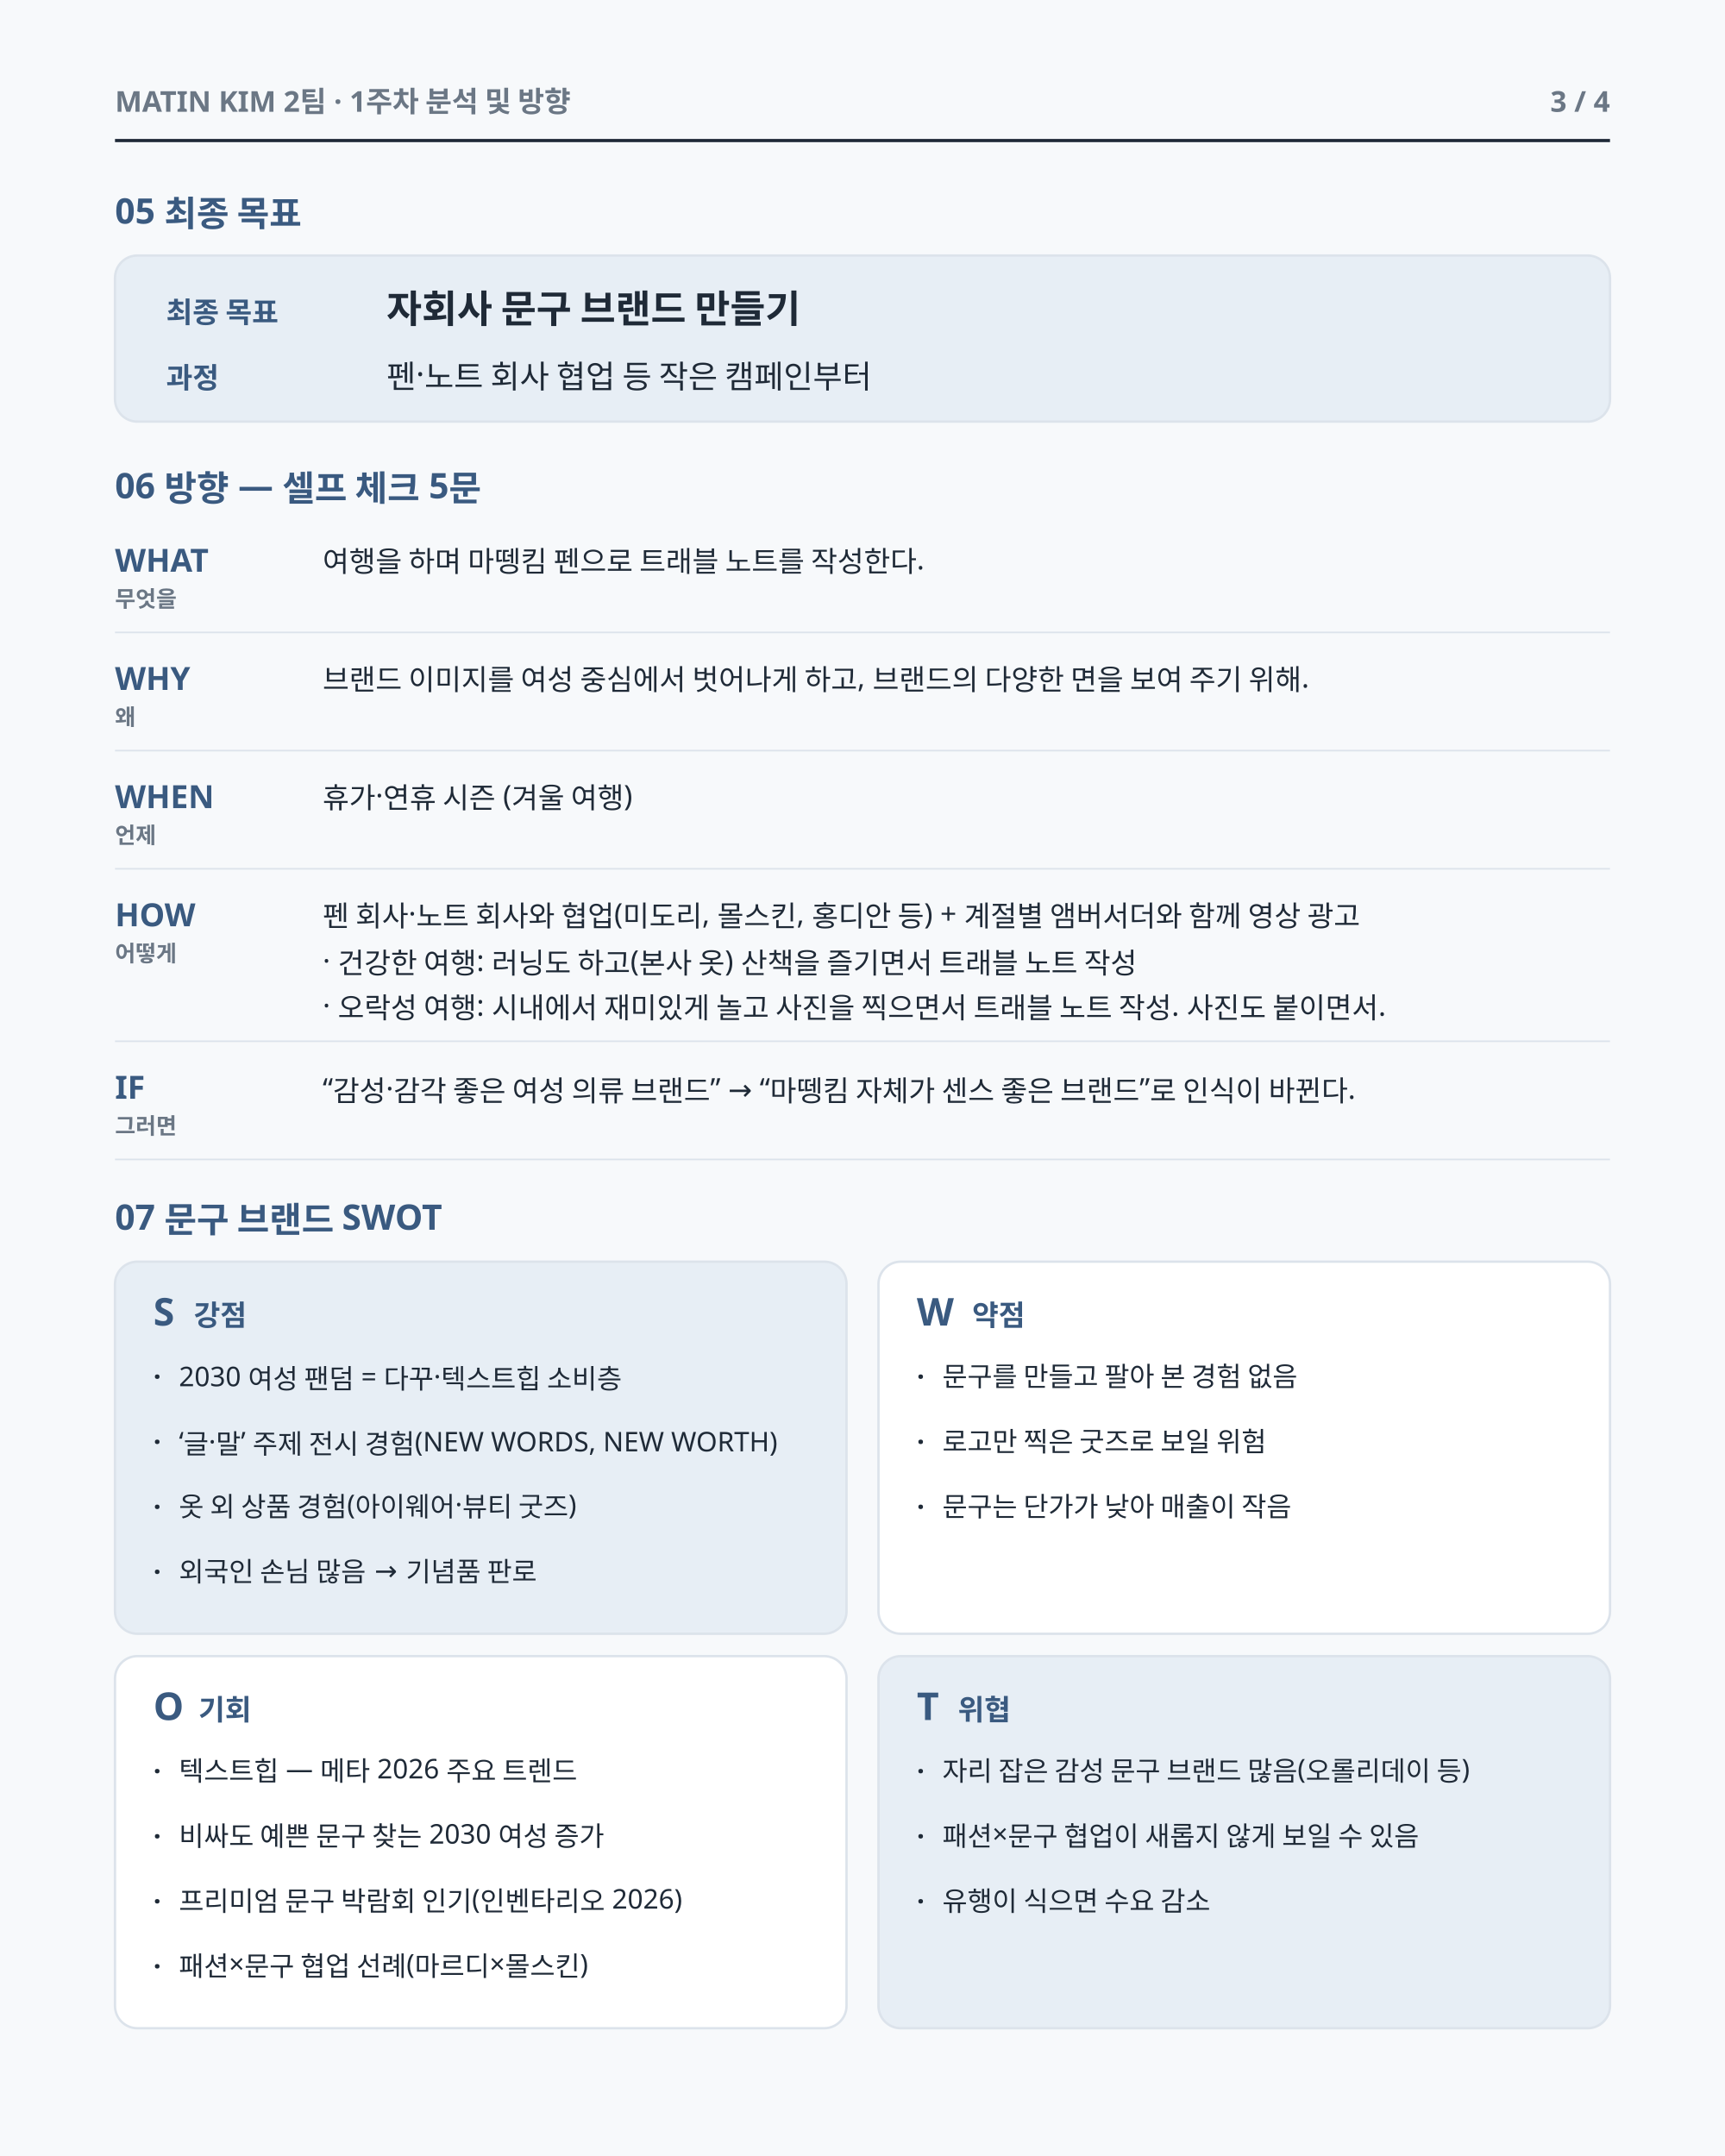
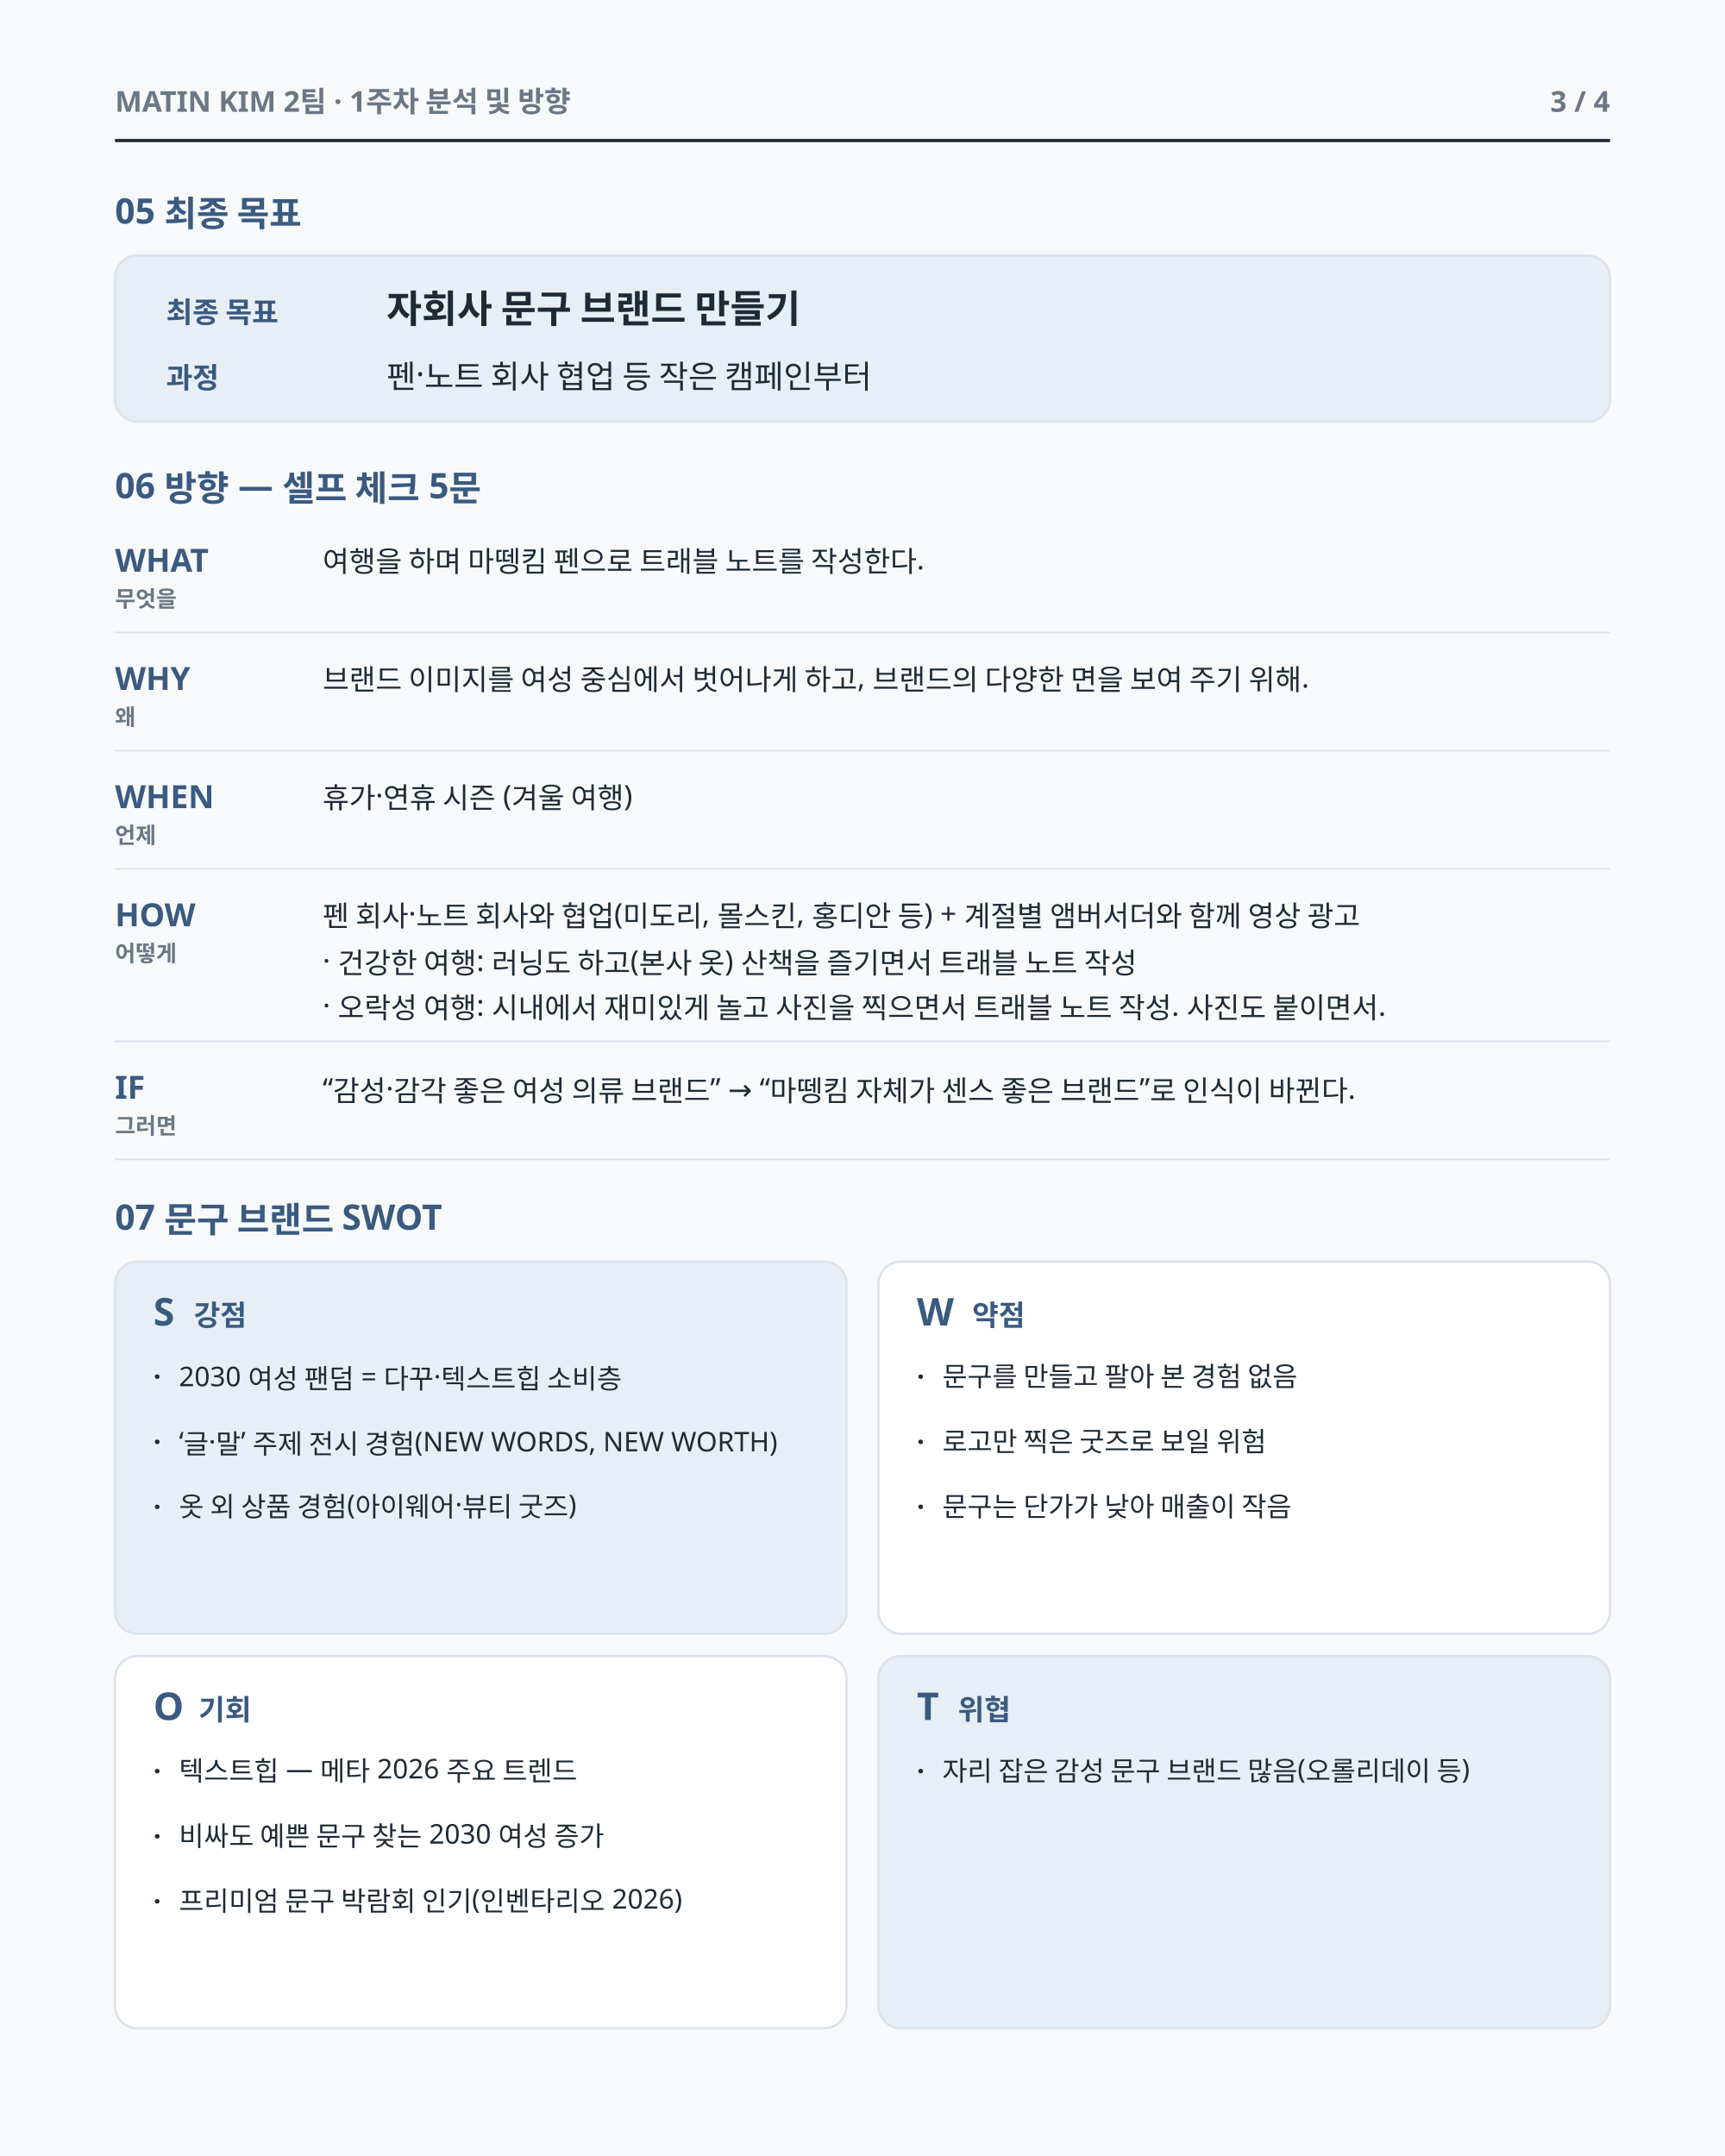
<svg xmlns="http://www.w3.org/2000/svg" width="1080" height="1350" viewBox="0 0 1080 1350">
  <rect width="1080" height="1350" fill="#F7F9FB" />
  <text x="72" y="70.0" font-family="Pretendard, 'Noto Sans KR', sans-serif" font-size="18" font-weight="600" fill="#6B7785" text-anchor="start">MATIN KIM 2팀 · 1주차 분석 및 방향</text>
  <text x="1008" y="70.0" font-family="Pretendard, 'Noto Sans KR', sans-serif" font-size="18" font-weight="600" fill="#6B7785" text-anchor="end">3 / 4</text>
  <line x1="72" y1="88" x2="1008" y2="88" stroke="#1F2A37" stroke-width="2" />
  <text x="72" y="140.0" font-family="Pretendard, 'Noto Sans KR', sans-serif" font-size="22" font-weight="800" fill="#3A5A80" text-anchor="start">05  최종 목표</text>
  <rect x="72" y="160.0" width="936" height="104.0" rx="14" fill="#E7EEF5" stroke="#DCE3EB" stroke-width="1.5" />
  <text x="104" y="202.0" font-family="Pretendard, 'Noto Sans KR', sans-serif" font-size="18" font-weight="700" fill="#3A5A80" text-anchor="start">최종 목표</text>
  <text x="242" y="202.0" font-family="Pretendard, 'Noto Sans KR', sans-serif" font-size="24" font-weight="800" fill="#1F2A37" text-anchor="start">자회사 문구 브랜드 만들기</text>
  <text x="104" y="243.0" font-family="Pretendard, 'Noto Sans KR', sans-serif" font-size="18" font-weight="700" fill="#3A5A80" text-anchor="start">과정</text>
  <text x="242" y="243.0" font-family="Pretendard, 'Noto Sans KR', sans-serif" font-size="20" font-weight="500" fill="#1F2A37" text-anchor="start">펜·노트 회사 협업 등 작은 캠페인부터</text>
  <text x="72" y="312.0" font-family="Pretendard, 'Noto Sans KR', sans-serif" font-size="22" font-weight="800" fill="#3A5A80" text-anchor="start">06  방향 — 셀프 체크 5문</text>
  <text x="72" y="358.0" font-family="Pretendard, 'Noto Sans KR', sans-serif" font-size="20" font-weight="800" fill="#3A5A80" text-anchor="start">WHAT</text>
  <text x="72" y="380.0" font-family="Pretendard, 'Noto Sans KR', sans-serif" font-size="14" font-weight="600" fill="#6B7785" text-anchor="start">무엇을</text>
  <text x="202" y="358.0" font-family="Pretendard, 'Noto Sans KR', sans-serif" font-size="18" font-weight="400" fill="#1F2A37" text-anchor="start">여행을 하며 마뗑킴 펜으로 트래블 노트를 작성한다.</text>
  <line x1="72" y1="396.0" x2="1008" y2="396.0" stroke="#DCE3EB" stroke-width="1" />
  <text x="72" y="432.0" font-family="Pretendard, 'Noto Sans KR', sans-serif" font-size="20" font-weight="800" fill="#3A5A80" text-anchor="start">WHY</text>
  <text x="72" y="454.0" font-family="Pretendard, 'Noto Sans KR', sans-serif" font-size="14" font-weight="600" fill="#6B7785" text-anchor="start">왜</text>
  <text x="202" y="432.0" font-family="Pretendard, 'Noto Sans KR', sans-serif" font-size="18" font-weight="400" fill="#1F2A37" text-anchor="start">브랜드 이미지를 여성 중심에서 벗어나게 하고, 브랜드의 다양한 면을 보여 주기 위해.</text>
  <line x1="72" y1="470.0" x2="1008" y2="470.0" stroke="#DCE3EB" stroke-width="1" />
  <text x="72" y="506.0" font-family="Pretendard, 'Noto Sans KR', sans-serif" font-size="20" font-weight="800" fill="#3A5A80" text-anchor="start">WHEN</text>
  <text x="72" y="528.0" font-family="Pretendard, 'Noto Sans KR', sans-serif" font-size="14" font-weight="600" fill="#6B7785" text-anchor="start">언제</text>
  <text x="202" y="506.0" font-family="Pretendard, 'Noto Sans KR', sans-serif" font-size="18" font-weight="400" fill="#1F2A37" text-anchor="start">휴가·연휴 시즌 (겨울 여행)</text>
  <line x1="72" y1="544.0" x2="1008" y2="544.0" stroke="#DCE3EB" stroke-width="1" />
  <text x="72" y="580.0" font-family="Pretendard, 'Noto Sans KR', sans-serif" font-size="20" font-weight="800" fill="#3A5A80" text-anchor="start">HOW</text>
  <text x="72" y="602.0" font-family="Pretendard, 'Noto Sans KR', sans-serif" font-size="14" font-weight="600" fill="#6B7785" text-anchor="start">어떻게</text>
  <text x="202" y="580.0" font-family="Pretendard, 'Noto Sans KR', sans-serif" font-size="18" font-weight="400" fill="#1F2A37" text-anchor="start">펜 회사·노트 회사와 협업(미도리, 몰스킨, 홍디안 등) + 계절별 앰버서더와 함께 영상 광고</text>
  <text x="202" y="608.0" font-family="Pretendard, 'Noto Sans KR', sans-serif" font-size="18" font-weight="400" fill="#1F2A37" text-anchor="start">· 건강한 여행: 러닝도 하고(본사 옷) 산책을 즐기면서 트래블 노트 작성</text>
  <text x="202" y="636.0" font-family="Pretendard, 'Noto Sans KR', sans-serif" font-size="18" font-weight="400" fill="#1F2A37" text-anchor="start">· 오락성 여행: 시내에서 재미있게 놀고 사진을 찍으면서 트래블 노트 작성. 사진도 붙이면서.</text>
  <line x1="72" y1="652.0" x2="1008" y2="652.0" stroke="#DCE3EB" stroke-width="1" />
  <text x="72" y="688.0" font-family="Pretendard, 'Noto Sans KR', sans-serif" font-size="20" font-weight="800" fill="#3A5A80" text-anchor="start">IF</text>
  <text x="72" y="710.0" font-family="Pretendard, 'Noto Sans KR', sans-serif" font-size="14" font-weight="600" fill="#6B7785" text-anchor="start">그러면</text>
  <text x="202" y="688.0" font-family="Pretendard, 'Noto Sans KR', sans-serif" font-size="18" font-weight="400" fill="#1F2A37" text-anchor="start">“감성·감각 좋은 여성 의류 브랜드” → “마뗑킴 자체가 센스 좋은 브랜드”로 인식이 바뀐다.</text>
  <line x1="72" y1="726.0" x2="1008" y2="726.0" stroke="#DCE3EB" stroke-width="1" />
  <text x="72" y="770.0" font-family="Pretendard, 'Noto Sans KR', sans-serif" font-size="22" font-weight="800" fill="#3A5A80" text-anchor="start">07  문구 브랜드 SWOT</text>
  <rect x="72" y="790.0" width="458" height="233.0" rx="14" fill="#E7EEF5" stroke="#DCE3EB" stroke-width="1.5" />
  <text x="96" y="830.0" font-family="Pretendard, 'Noto Sans KR', sans-serif" font-size="24" font-weight="800" fill="#3A5A80" text-anchor="start">S</text>
  <text x="121.312" y="830.0" font-family="Pretendard, 'Noto Sans KR', sans-serif" font-size="18" font-weight="800" fill="#3A5A80" text-anchor="start">강점</text>
  <text x="96" y="868.0" font-family="Pretendard, 'Noto Sans KR', sans-serif" font-size="17" font-weight="700" fill="#1F2A37" text-anchor="start">·</text>
  <text x="112" y="868.0" font-family="Pretendard, 'Noto Sans KR', sans-serif" font-size="17" font-weight="500" fill="#1F2A37" text-anchor="start">2030 여성 팬덤 = 다꾸·텍스트힙 소비층</text>
  <text x="96" y="908.8" font-family="Pretendard, 'Noto Sans KR', sans-serif" font-size="17" font-weight="700" fill="#1F2A37" text-anchor="start">·</text>
  <text x="112" y="908.8" font-family="Pretendard, 'Noto Sans KR', sans-serif" font-size="17" font-weight="500" fill="#1F2A37" text-anchor="start">‘글·말’ 주제 전시 경험(NEW WORDS, NEW WORTH)</text>
  <text x="96" y="949.5" font-family="Pretendard, 'Noto Sans KR', sans-serif" font-size="17" font-weight="700" fill="#1F2A37" text-anchor="start">·</text>
  <text x="112" y="949.5" font-family="Pretendard, 'Noto Sans KR', sans-serif" font-size="17" font-weight="500" fill="#1F2A37" text-anchor="start">옷 외 상품 경험(아이웨어·뷰티 굿즈)</text>
-   <text x="96" y="990.2" font-family="Pretendard, 'Noto Sans KR', sans-serif" font-size="17" font-weight="700" fill="#1F2A37" text-anchor="start">·</text>
-   <text x="112" y="990.2" font-family="Pretendard, 'Noto Sans KR', sans-serif" font-size="17" font-weight="500" fill="#1F2A37" text-anchor="start">외국인 손님 많음 → 기념품 판로</text>
  <rect x="550" y="790.0" width="458" height="233.0" rx="14" fill="#FFFFFF" stroke="#DCE3EB" stroke-width="1.5" />
  <text x="574" y="830.0" font-family="Pretendard, 'Noto Sans KR', sans-serif" font-size="24" font-weight="800" fill="#3A5A80" text-anchor="start">W</text>
  <text x="608.656" y="830.0" font-family="Pretendard, 'Noto Sans KR', sans-serif" font-size="18" font-weight="800" fill="#3A5A80" text-anchor="start">약점</text>
  <text x="574" y="868.0" font-family="Pretendard, 'Noto Sans KR', sans-serif" font-size="17" font-weight="700" fill="#1F2A37" text-anchor="start">·</text>
  <text x="590" y="868.0" font-family="Pretendard, 'Noto Sans KR', sans-serif" font-size="17" font-weight="500" fill="#1F2A37" text-anchor="start">문구를 만들고 팔아 본 경험 없음</text>
  <text x="574" y="908.8" font-family="Pretendard, 'Noto Sans KR', sans-serif" font-size="17" font-weight="700" fill="#1F2A37" text-anchor="start">·</text>
  <text x="590" y="908.8" font-family="Pretendard, 'Noto Sans KR', sans-serif" font-size="17" font-weight="500" fill="#1F2A37" text-anchor="start">로고만 찍은 굿즈로 보일 위험</text>
  <text x="574" y="949.5" font-family="Pretendard, 'Noto Sans KR', sans-serif" font-size="17" font-weight="700" fill="#1F2A37" text-anchor="start">·</text>
  <text x="590" y="949.5" font-family="Pretendard, 'Noto Sans KR', sans-serif" font-size="17" font-weight="500" fill="#1F2A37" text-anchor="start">문구는 단가가 낮아 매출이 작음</text>
  <rect x="72" y="1037.0" width="458" height="233.0" rx="14" fill="#FFFFFF" stroke="#DCE3EB" stroke-width="1.5" />
  <text x="96" y="1077.0" font-family="Pretendard, 'Noto Sans KR', sans-serif" font-size="24" font-weight="800" fill="#3A5A80" text-anchor="start">O</text>
  <text x="124.281" y="1077.0" font-family="Pretendard, 'Noto Sans KR', sans-serif" font-size="18" font-weight="800" fill="#3A5A80" text-anchor="start">기회</text>
  <text x="96" y="1115.0" font-family="Pretendard, 'Noto Sans KR', sans-serif" font-size="17" font-weight="700" fill="#1F2A37" text-anchor="start">·</text>
  <text x="112" y="1115.0" font-family="Pretendard, 'Noto Sans KR', sans-serif" font-size="17" font-weight="500" fill="#1F2A37" text-anchor="start">텍스트힙 — 메타 2026 주요 트렌드</text>
  <text x="96" y="1155.8" font-family="Pretendard, 'Noto Sans KR', sans-serif" font-size="17" font-weight="700" fill="#1F2A37" text-anchor="start">·</text>
  <text x="112" y="1155.8" font-family="Pretendard, 'Noto Sans KR', sans-serif" font-size="17" font-weight="500" fill="#1F2A37" text-anchor="start">비싸도 예쁜 문구 찾는 2030 여성 증가</text>
  <text x="96" y="1196.5" font-family="Pretendard, 'Noto Sans KR', sans-serif" font-size="17" font-weight="700" fill="#1F2A37" text-anchor="start">·</text>
  <text x="112" y="1196.5" font-family="Pretendard, 'Noto Sans KR', sans-serif" font-size="17" font-weight="500" fill="#1F2A37" text-anchor="start">프리미엄 문구 박람회 인기(인벤타리오 2026)</text>
-   <text x="96" y="1237.2" font-family="Pretendard, 'Noto Sans KR', sans-serif" font-size="17" font-weight="700" fill="#1F2A37" text-anchor="start">·</text>
-   <text x="112" y="1237.2" font-family="Pretendard, 'Noto Sans KR', sans-serif" font-size="17" font-weight="500" fill="#1F2A37" text-anchor="start">패션×문구 협업 선례(마르디×몰스킨)</text>
  <rect x="550" y="1037.0" width="458" height="233.0" rx="14" fill="#E7EEF5" stroke="#DCE3EB" stroke-width="1.5" />
  <text x="574" y="1077.0" font-family="Pretendard, 'Noto Sans KR', sans-serif" font-size="24" font-weight="800" fill="#3A5A80" text-anchor="start">T</text>
  <text x="599.688" y="1077.0" font-family="Pretendard, 'Noto Sans KR', sans-serif" font-size="18" font-weight="800" fill="#3A5A80" text-anchor="start">위협</text>
  <text x="574" y="1115.0" font-family="Pretendard, 'Noto Sans KR', sans-serif" font-size="17" font-weight="700" fill="#1F2A37" text-anchor="start">·</text>
  <text x="590" y="1115.0" font-family="Pretendard, 'Noto Sans KR', sans-serif" font-size="17" font-weight="500" fill="#1F2A37" text-anchor="start">자리 잡은 감성 문구 브랜드 많음(오롤리데이 등)</text>
-   <text x="574" y="1155.8" font-family="Pretendard, 'Noto Sans KR', sans-serif" font-size="17" font-weight="700" fill="#1F2A37" text-anchor="start">·</text>
-   <text x="590" y="1155.8" font-family="Pretendard, 'Noto Sans KR', sans-serif" font-size="17" font-weight="500" fill="#1F2A37" text-anchor="start">패션×문구 협업이 새롭지 않게 보일 수 있음</text>
-   <text x="574" y="1196.5" font-family="Pretendard, 'Noto Sans KR', sans-serif" font-size="17" font-weight="700" fill="#1F2A37" text-anchor="start">·</text>
-   <text x="590" y="1196.5" font-family="Pretendard, 'Noto Sans KR', sans-serif" font-size="17" font-weight="500" fill="#1F2A37" text-anchor="start">유행이 식으면 수요 감소</text>
</svg>
